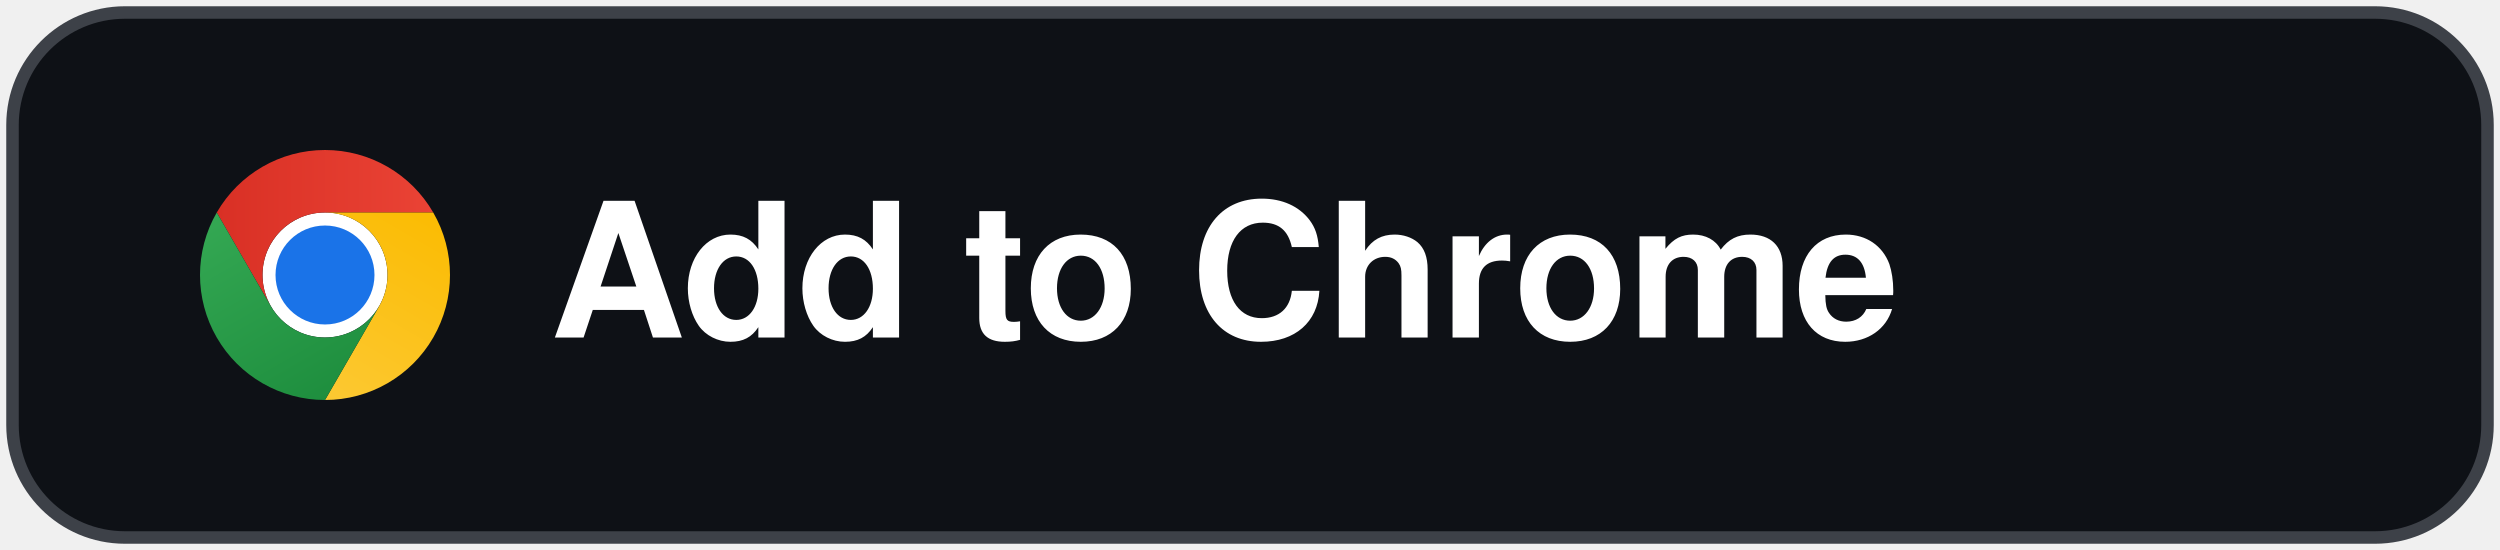
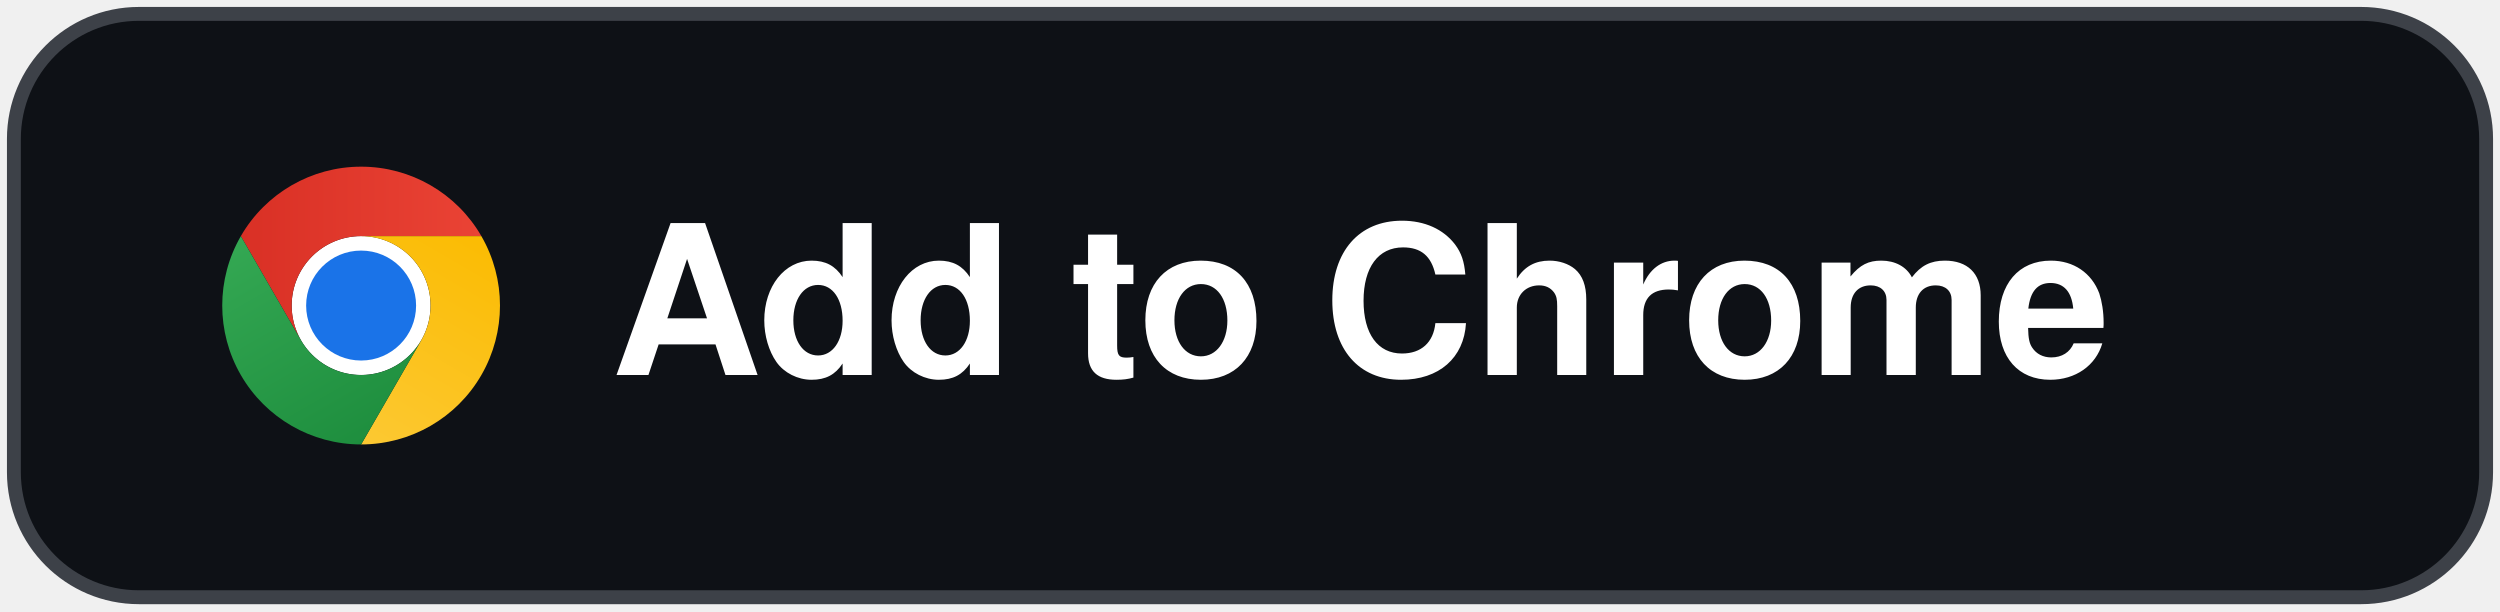
- <svg xmlns="http://www.w3.org/2000/svg" width="200" height="44" viewBox="0 0 200 44">
-   <rect x="1" y="1" width="198" height="42" rx="9" fill="#0e1116" stroke="#3d4148" />
+ <svg xmlns="http://www.w3.org/2000/svg" width="180" height="44" viewBox="0 0 180 44">
+   <rect x="1" y="1" width="178" height="42" rx="9" fill="#0e1116" stroke="#3d4148" />
  <g transform="translate(16, 12)">
    <svg viewBox="0 0 48 48" width="20" height="20">
      <defs>
        <linearGradient id="ca" x1="3.217" y1="15" x2="44.781" y2="15" gradientUnits="userSpaceOnUse">
          <stop offset="0" stop-color="#d93025" />
          <stop offset="1" stop-color="#ea4335" />
        </linearGradient>
        <linearGradient id="cb" x1="20.722" y1="47.679" x2="41.504" y2="11.684" gradientUnits="userSpaceOnUse">
          <stop offset="0" stop-color="#fcc934" />
          <stop offset="1" stop-color="#fbbc04" />
        </linearGradient>
        <linearGradient id="cc" x1="26.598" y1="46.502" x2="5.816" y2="10.506" gradientUnits="userSpaceOnUse">
          <stop offset="0" stop-color="#1e8e3e" />
          <stop offset="1" stop-color="#34a853" />
        </linearGradient>
      </defs>
      <circle cx="24" cy="23.995" r="12" fill="#fff" />
      <path d="M24,12H44.781a23.994,23.994,0,0,0-41.564.003L13.608,30l.009-.002A11.985,11.985,0,0,1,24,12Z" fill="url(#ca)" />
      <circle cx="24" cy="24" r="9.5" fill="#1a73e8" />
      <path d="M34.391,30.003,24.001,48A23.994,23.994,0,0,0,44.78,12.003H23.999l-.003.009A11.985,11.985,0,0,1,34.391,30.003Z" fill="url(#cb)" />
      <path d="M13.609,30.003,3.218,12.006A23.994,23.994,0,0,0,24.003,48L34.393,30.003l-.007-.007a11.985,11.985,0,0,1-20.778.007Z" fill="url(#cc)" />
    </svg>
  </g>
  <text x="44" y="27" font-family="-apple-system,BlinkMacSystemFont,Segoe UI,Helvetica,Arial,sans-serif" font-size="15" font-weight="600" fill="#ffffff">Add to Chrome</text>
</svg>
